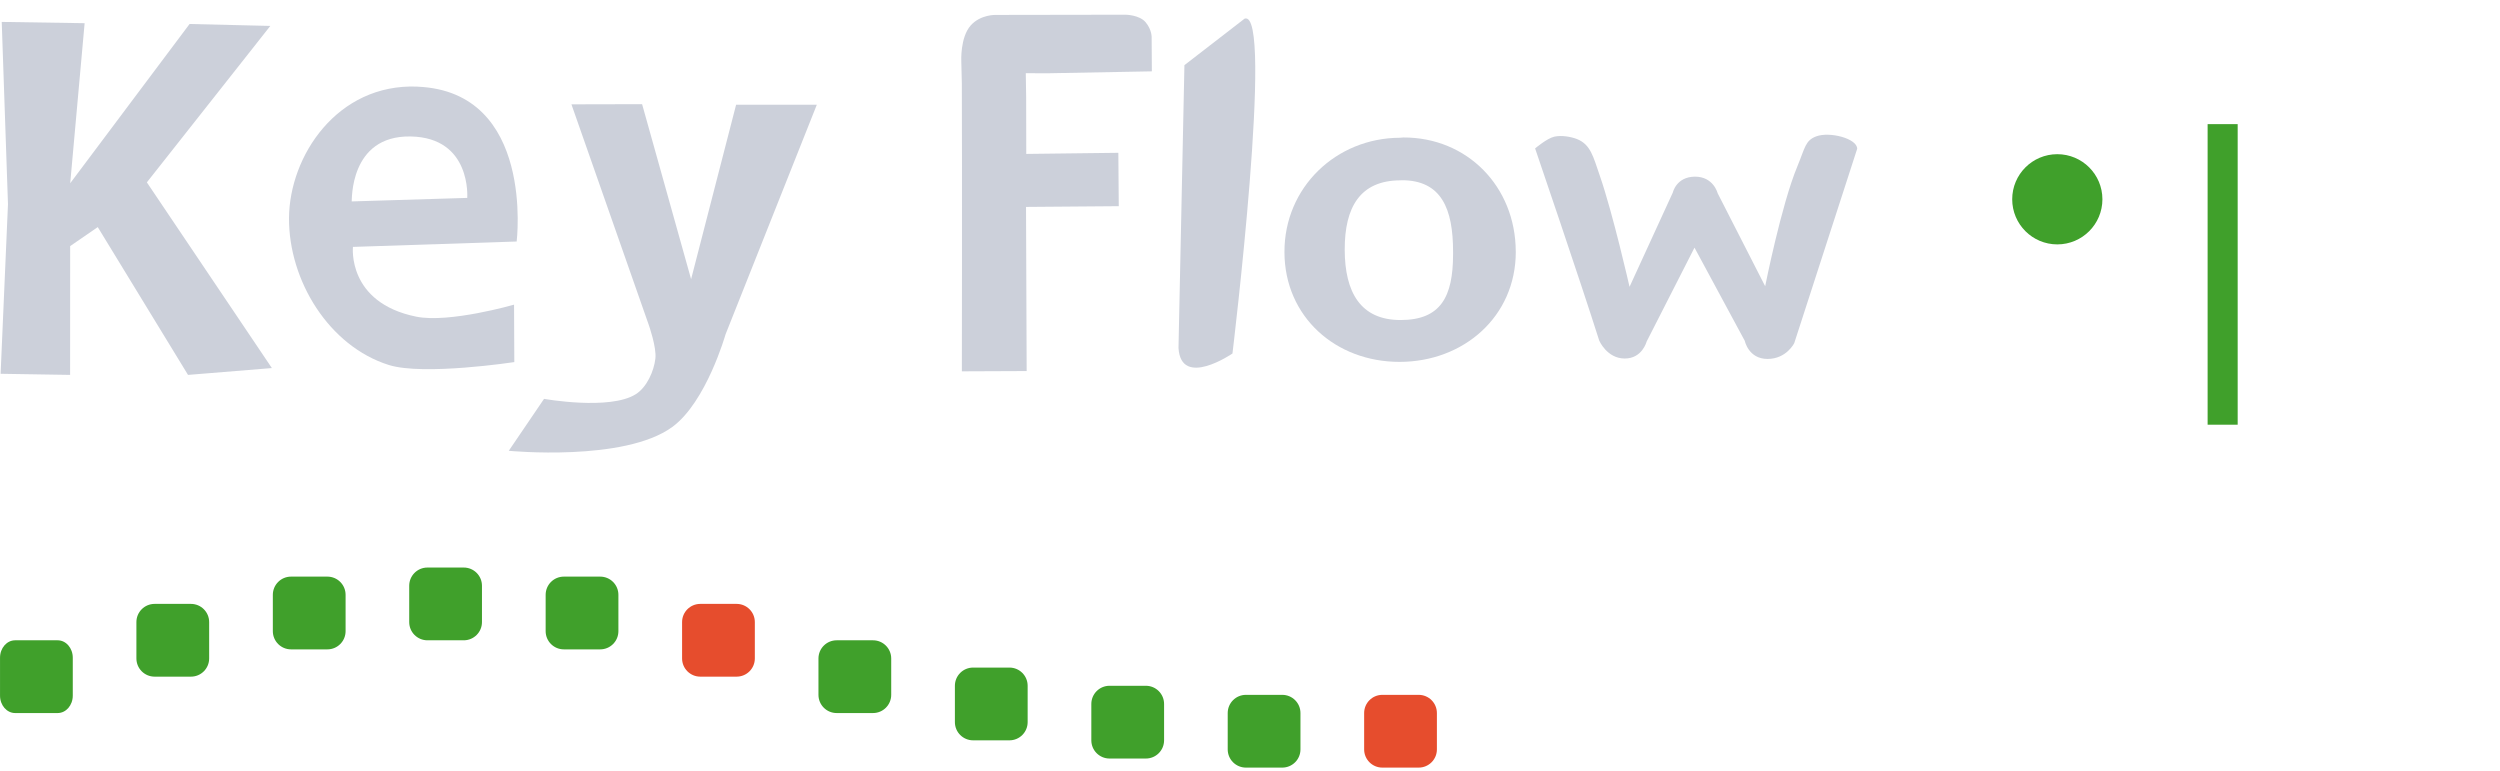
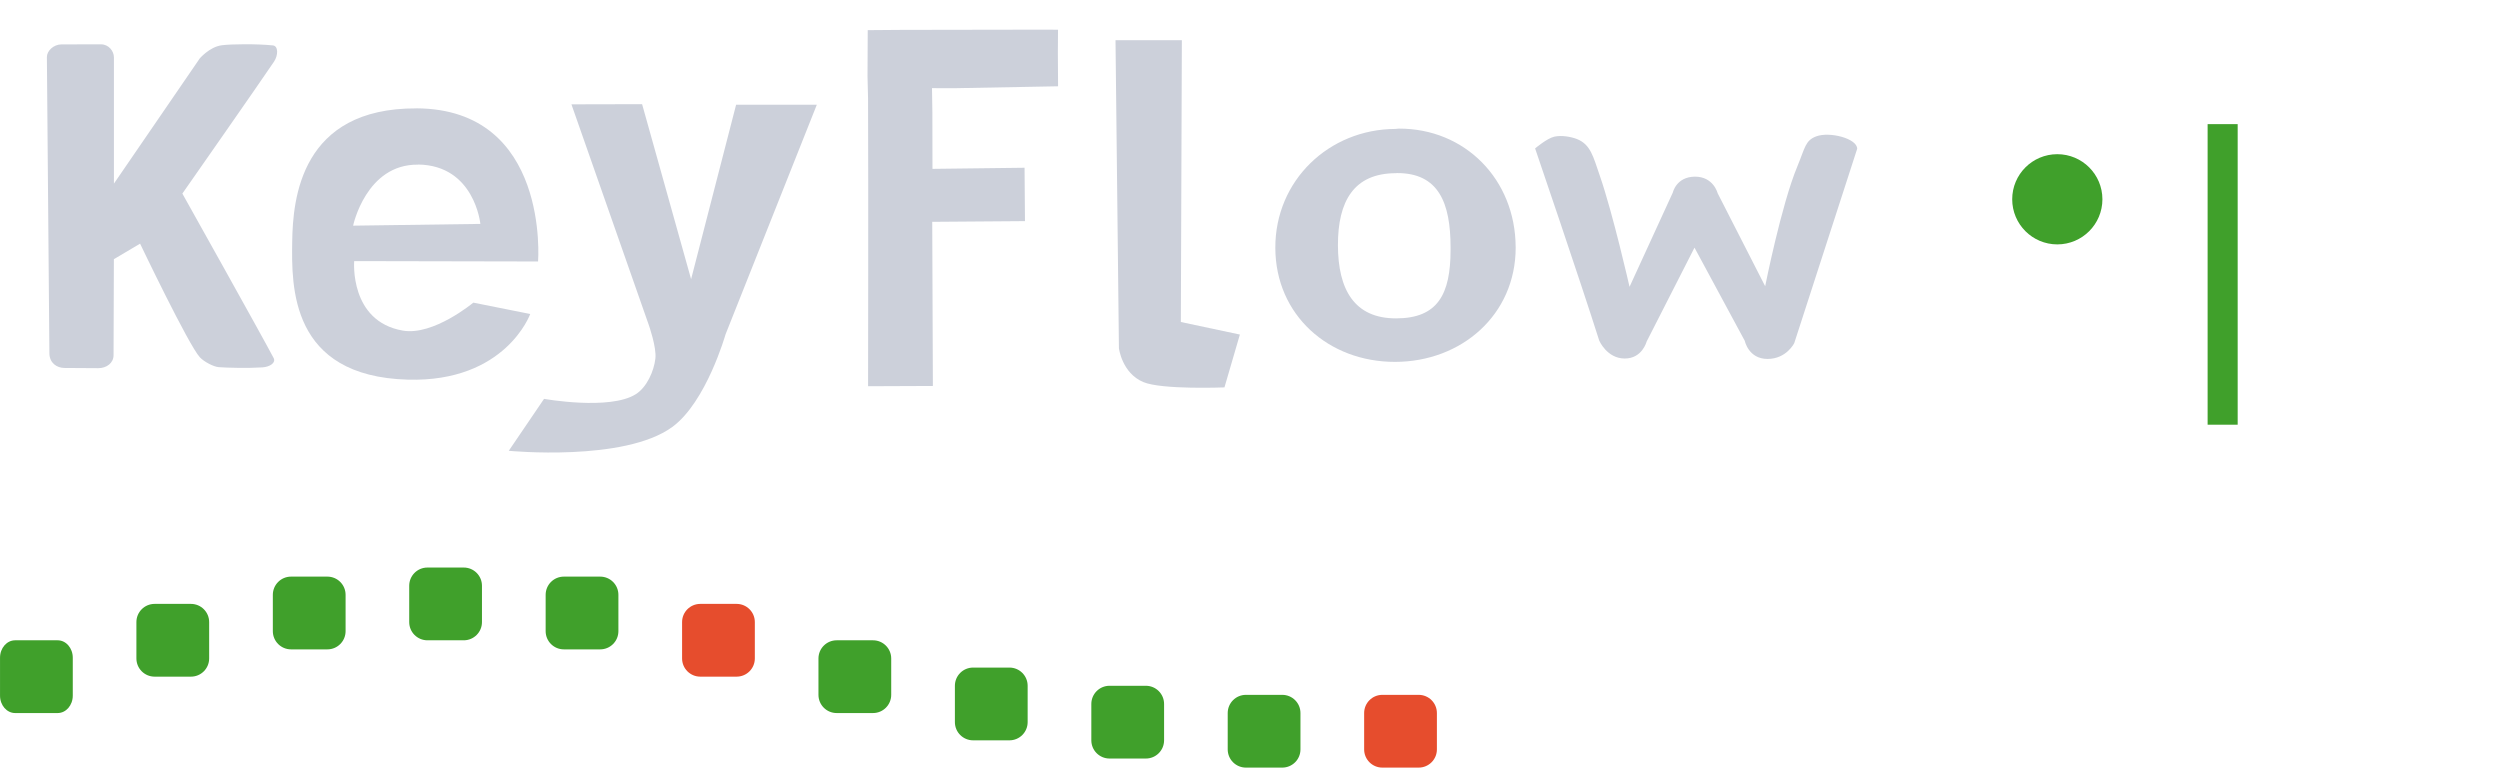
<svg xmlns="http://www.w3.org/2000/svg" width="46.836mm" height="14.444mm" viewBox="0 0 46.836 14.444" version="1.1" id="svg1" xml:space="preserve">
  <defs id="defs1" />
  <g id="layer1" transform="translate(74.6044,-567.0994)">
    <circle cx="-36.062" cy="570.833" r="0.845" fill="#40a02b" id="circle15-6-9-0-4" style="fill-opacity:1;stroke-width:0.282" />
    <rect x="-33.246" y="569.425" width="0.563" height="5.631" fill="#40a02b" id="rect15-1-9-0-0" style="fill-opacity:1;stroke-width:0.282">
      <animate attributeName="opacity" values="1;0;1" dur="1.2s" repeatCount="indefinite" />
    </rect>
-     <path d="m -52.415,568.32 -0.111,5.298 c 0.046,0.766 1.011,0.104 1.011,0.104 0,0 0.785,-6.47 0.227,-6.273 z" id="path2-8-0-4-6" style="fill:#ccd0da;fill-opacity:1;stroke-width:0.285" />
    <path d="m -44.643,573.482 c 0,0 0.143,0.332 0.474,0.334 0.331,0.003 0.413,-0.317 0.413,-0.317 l 0.897,-1.76 0.942,1.746 c 0,0 0.069,0.339 0.426,0.339 0.357,-5.2e-4 0.501,-0.297 0.501,-0.297 l 1.179,-3.641 c -0.001,-0.193 -0.517,-0.325 -0.767,-0.232 -0.208,0.078 -0.208,0.211 -0.355,0.565 -0.298,0.714 -0.602,2.243 -0.602,2.243 l -0.891,-1.744 c 0,0 -0.077,-0.311 -0.426,-0.309 -0.349,0.003 -0.413,0.297 -0.413,0.297 l -0.811,1.767 c 0,0 -0.313,-1.381 -0.559,-2.088 -0.121,-0.348 -0.168,-0.578 -0.427,-0.681 -0.109,-0.042 -0.285,-0.075 -0.424,-0.044 -0.137,0.031 -0.359,0.22 -0.359,0.22 0,0 0.837,2.451 1.202,3.603 z" id="path7-0-1-7-8-0-9" style="fill:#ccd0da;fill-opacity:1;stroke-width:0.248" />
-     <path d="m -53.645,570.962 -0.008,-1 -1.725,0.021 -0.002,-1.062 -0.007,-0.45 0.423,0.001 1.939,-0.036 -0.004,-0.628 c 0,0 0.01,-0.145 -0.113,-0.292 -0.117,-0.139 -0.376,-0.141 -0.376,-0.141 l -2.432,0.004 c 0,0 -0.284,-0.01 -0.468,0.196 -0.201,0.226 -0.177,0.675 -0.177,0.675 l 0.01,0.411 c 0.007,1.682 5.01e-4,5.395 5.01e-4,5.395 l 1.214,-0.005 c 0,0 -0.008,-2.185 -0.012,-3.075" id="path8-2-1-51-0" style="fill:#ccd0da;fill-opacity:1;stroke-width:0.275" />
-     <path id="path4-7-8-6-4" mask="none" d="m -48.378,569.68 c -1.195,0.005 -2.166,0.928 -2.163,2.143 0.003,1.215 0.963,2.058 2.159,2.056 1.196,-0.001 2.175,-0.847 2.175,-2.062 l -5.52e-4,-0.01 c -0.006,-1.215 -0.911,-2.136 -2.107,-2.132 z m 0.03,0.796 c 0.752,-0.003 0.966,0.54 0.966,1.338 v 0.047 c 0,0.798 -0.23,1.233 -0.982,1.234 -0.752,10e-4 -1.046,-0.52 -1.048,-1.317 -0.002,-0.798 0.289,-1.297 1.041,-1.3 z" style="fill:#ccd0da;fill-opacity:1;stroke-width:0.316" />
+     <path d="m -55.402,571.242 -0.008,-1 -1.725,0.021 -0.002,-1.062 -0.007,-0.45 0.423,10e-4 1.939,-0.036 -0.004,-0.628 0.003,-0.432 -0.491,-7.6e-4 -2.432,0.004 -0.642,0.005 -0.004,0.865 0.01,0.411 c 0.007,1.682 5.01e-4,5.395 5.01e-4,5.395 l 1.214,-0.005 c 0,0 -0.008,-2.185 -0.012,-3.075" id="path8-2-1-51-0" style="fill:#ccd0da;fill-opacity:1;stroke-width:0.275" />
+     <path id="path4-7-8-6-4" mask="none" d="m -48.464,569.515 c -1.242,0.005 -2.251,0.964 -2.248,2.227 0.003,1.263 1.001,2.139 2.243,2.137 1.243,-0.001 2.26,-0.88 2.26,-2.143 l -5.74e-4,-0.011 c -0.006,-1.263 -0.947,-2.221 -2.19,-2.216 z m 0.031,0.827 c 0.782,-0.003 1.004,0.561 1.004,1.391 v 0.049 c 0,0.829 -0.239,1.282 -1.021,1.282 -0.782,10e-4 -1.087,-0.54 -1.089,-1.369 -0.002,-0.829 0.3,-1.348 1.082,-1.351 z" style="fill:#ccd0da;fill-opacity:1;stroke-width:0.328" />
    <rect x="-74.604" y="579.095" width="1.363" height="1.363" rx="0.283" fill="#6c6f85" opacity="0.4" id="rect4-29-4-47-7-2" style="opacity:1;fill:#40a02b;fill-opacity:1;stroke-width:0.17" ry="0.326" />
    <rect x="-72.049" y="578.413" width="1.363" height="1.363" rx="0.341" fill="#6c6f85" opacity="0.3" id="rect5-96-0-9-8-6" style="opacity:1;fill:#40a02b;fill-opacity:1;stroke-width:0.17" />
    <rect x="-69.493" y="577.902" width="1.363" height="1.363" rx="0.341" fill="#6c6f85" opacity="0.4" id="rect6-0-9-3-2-0" style="opacity:1;fill:#40a02b;fill-opacity:1;stroke-width:0.17" />
    <rect x="-66.938" y="577.732" width="1.363" height="1.363" rx="0.341" fill="#6c6f85" opacity="0.3" id="rect7-27-1-9-5-6" style="opacity:1;fill:#40a02b;fill-opacity:1;stroke-width:0.17" />
    <rect x="-64.382" y="577.902" width="1.363" height="1.363" rx="0.341" fill="#6c6f85" opacity="0.4" id="rect8-6-9-2-3-6" style="opacity:1;fill:#40a02b;fill-opacity:1;stroke-width:0.17" />
    <rect x="-61.826" y="578.413" width="1.363" height="1.363" rx="0.341" fill="#6c6f85" opacity="0.3" id="rect9-1-6-8-4-4" style="opacity:1;fill:#e64d2d;fill-opacity:1;stroke-width:0.17" />
    <rect x="-59.271" y="579.095" width="1.363" height="1.363" rx="0.341" fill="#6c6f85" opacity="0.4" id="rect10-3-2-3-9-6" style="opacity:1;fill:#40a02b;fill-opacity:1;stroke-width:0.17" />
    <rect x="-56.715" y="579.606" width="1.363" height="1.363" rx="0.341" fill="#6c6f85" opacity="0.3" id="rect11-2-5-01-0-2" style="opacity:1;fill:#40a02b;fill-opacity:1;stroke-width:0.17" />
    <rect x="-54.159" y="579.947" width="1.363" height="1.363" rx="0.341" fill="#6c6f85" opacity="0.4" id="rect12-1-4-78-2-8" style="opacity:1;fill:#40a02b;fill-opacity:1;stroke-width:0.17" />
    <rect x="-51.604" y="580.117" width="1.363" height="1.363" rx="0.341" fill="#6c6f85" opacity="0.3" id="rect13-5-4-91-0-9" style="opacity:1;fill:#40a02b;fill-opacity:1;stroke-width:0.17" />
    <rect x="-49.048" y="580.117" width="1.363" height="1.363" rx="0.341" fill="#6c6f85" opacity="0.4" id="rect14-9-9-5-1-6" style="opacity:1;fill:#e64d2d;fill-opacity:1;stroke-width:0.17" />
-     <path id="path11" style="fill:#ccd0da;fill-opacity:1;stroke-width:0.254" d="m -66.785,568.722 c -1.506,-0.06 -2.398,1.305 -2.405,2.463 -0.006,1.173 0.75,2.4 1.869,2.752 0.651,0.205 2.352,-0.054 2.352,-0.054 l -0.005,-1.076 c 0,0 -1.214,0.35 -1.832,0.225 -1.3,-0.264 -1.186,-1.307 -1.186,-1.307 l 3.067,-0.101 c 0,0 0.346,-2.812 -1.859,-2.901 z m -0.127,0.934 c 1.145,0.02 1.061,1.151 1.061,1.151 l -2.165,0.066 c 0.009,-2.6e-4 -0.052,-1.237 1.104,-1.217 z" />
    <path style="fill:#ccd0da;fill-opacity:1;stroke-width:0.254" d="m -63.899,569.054 1.324,-0.003 0.918,3.279 0.843,-3.268 1.512,-1.2e-4 -1.71,4.302 c 0,0 -0.36,1.269 -0.998,1.735 -0.9,0.657 -3.063,0.446 -3.063,0.446 l 0.661,-0.973 c 0,0 1.231,0.22 1.718,-0.087 0.209,-0.131 0.341,-0.434 0.368,-0.669 0.024,-0.21 -0.123,-0.626 -0.123,-0.626 z" id="path12" />
-     <path style="fill:#ccd0da;fill-opacity:1;stroke:none;stroke-width:0.305" d="m -74.572,567.51 0.117,3.414 -0.138,3.178 1.302,0.021 9.96e-4,-2.413 0.517,-0.356 1.691,2.769 1.571,-0.128 -2.342,-3.479 2.313,-2.931 -1.513,-0.036 -2.236,2.983 0.27,-2.998 z" id="path3" />
+     <path id="rect1" style="fill:#ccd0da;fill-opacity:1;stroke-width:0.084;stroke-linecap:round;stroke-linejoin:round" d="m -70.871,568.207 -1.599,2.332 v -2.363 c 0,-0.121 -0.099,-0.246 -0.242,-0.246 l -0.739,10e-4 c -0.152,2.1e-4 -0.276,0.124 -0.275,0.237 l 0.047,5.552 c 0.002,0.18 0.139,0.272 0.282,0.273 l 0.632,0.004 c 0.159,0.001 0.288,-0.099 0.288,-0.242 l 0.006,-1.8 0.491,-0.291 c 0,0 0.909,1.902 1.12,2.129 0.078,0.084 0.257,0.178 0.355,0.185 0.156,0.012 0.554,0.022 0.818,0.004 0.142,-0.01 0.255,-0.088 0.209,-0.175 -0.216,-0.412 -1.71,-3.081 -1.71,-3.081 0,0 1.468,-2.1 1.718,-2.473 0.078,-0.116 0.082,-0.293 -0.022,-0.303 -0.309,-0.031 -0.777,-0.026 -0.955,-0.003 -0.236,0.029 -0.426,0.259 -0.426,0.259 z" />
+     <path id="path3" style="fill:#ccd0da;fill-opacity:1;stroke:none;stroke-width:0.525;stroke-linecap:round;stroke-linejoin:round" d="m -66.802,569.13 c -2.168,-0.01 -2.316,1.695 -2.328,2.492 -0.013,0.844 -0.039,2.527 2.164,2.59 1.835,0.052 2.295,-1.23 2.295,-1.23 l -1.066,-0.213 c 0,0 -0.747,0.624 -1.321,0.524 -1.004,-0.174 -0.911,-1.302 -0.911,-1.302 l 3.445,0.007 c 0,0 0.224,-2.857 -2.279,-2.869 z m 0.031,1.052 c 1.058,0.014 1.166,1.112 1.166,1.112 l -2.384,0.033 c 0,0 0.242,-1.156 1.218,-1.143 z" />
+     <path style="fill:#ccd0da;fill-opacity:1;stroke:none;stroke-width:0.51;stroke-linecap:round;stroke-linejoin:round" d="m -52.482,573.132 0.019,-5.279 h -1.243 l 0.064,5.771 c 0,0 0.057,0.465 0.456,0.633 0.347,0.147 1.521,0.1 1.521,0.1 l 0.289,-0.99" id="path6" />
  </g>
</svg>
